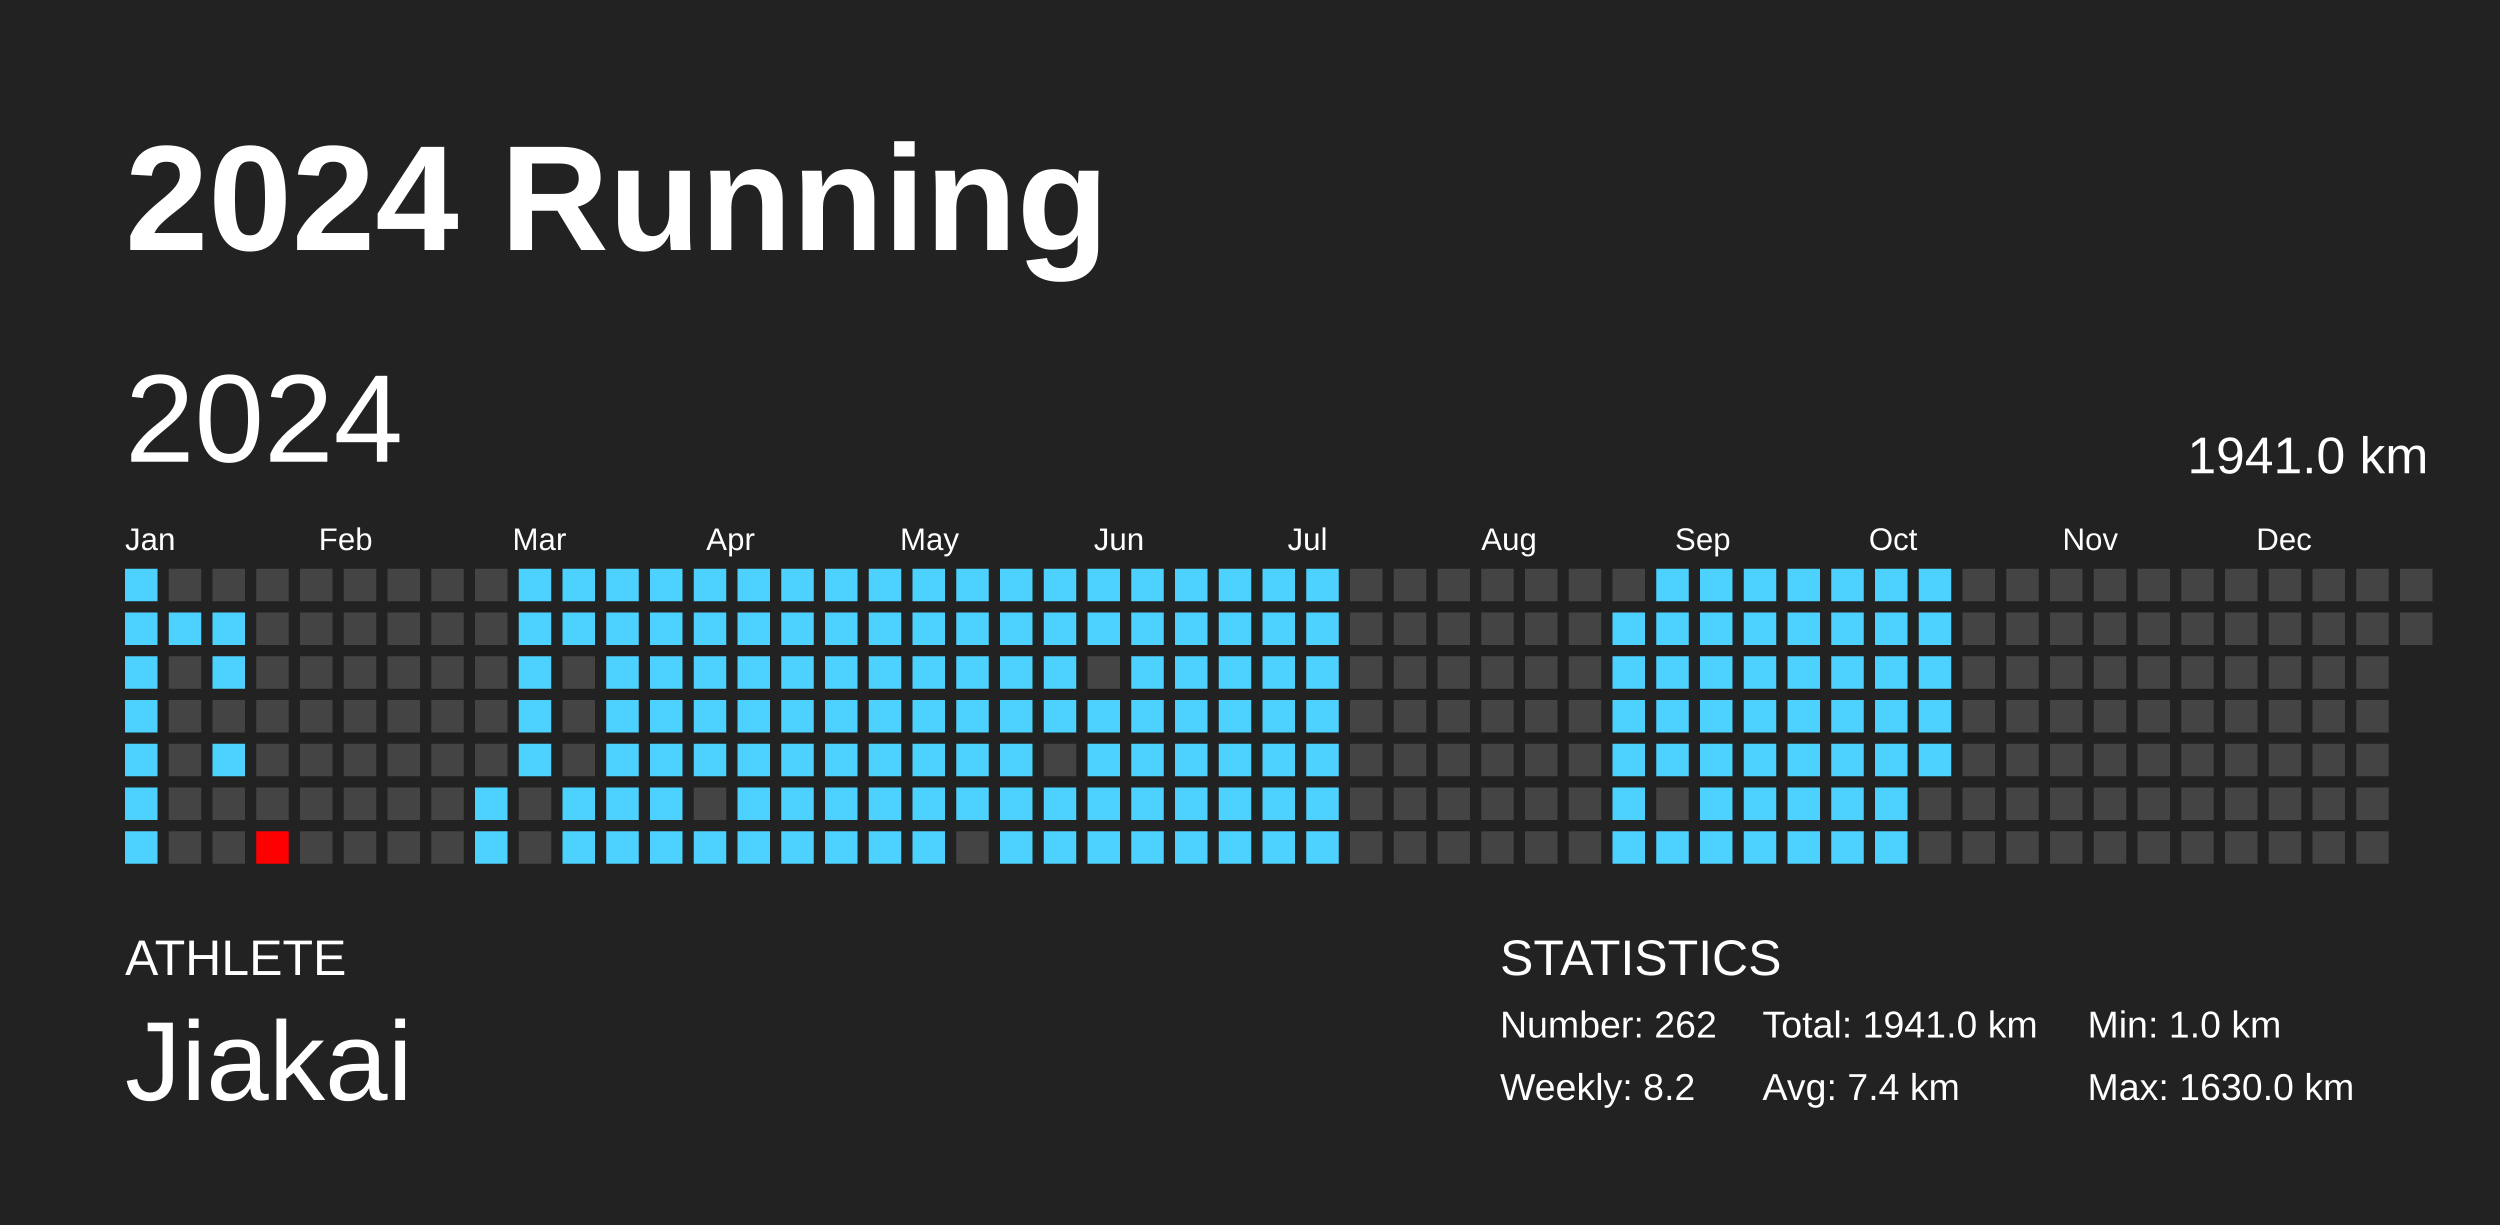
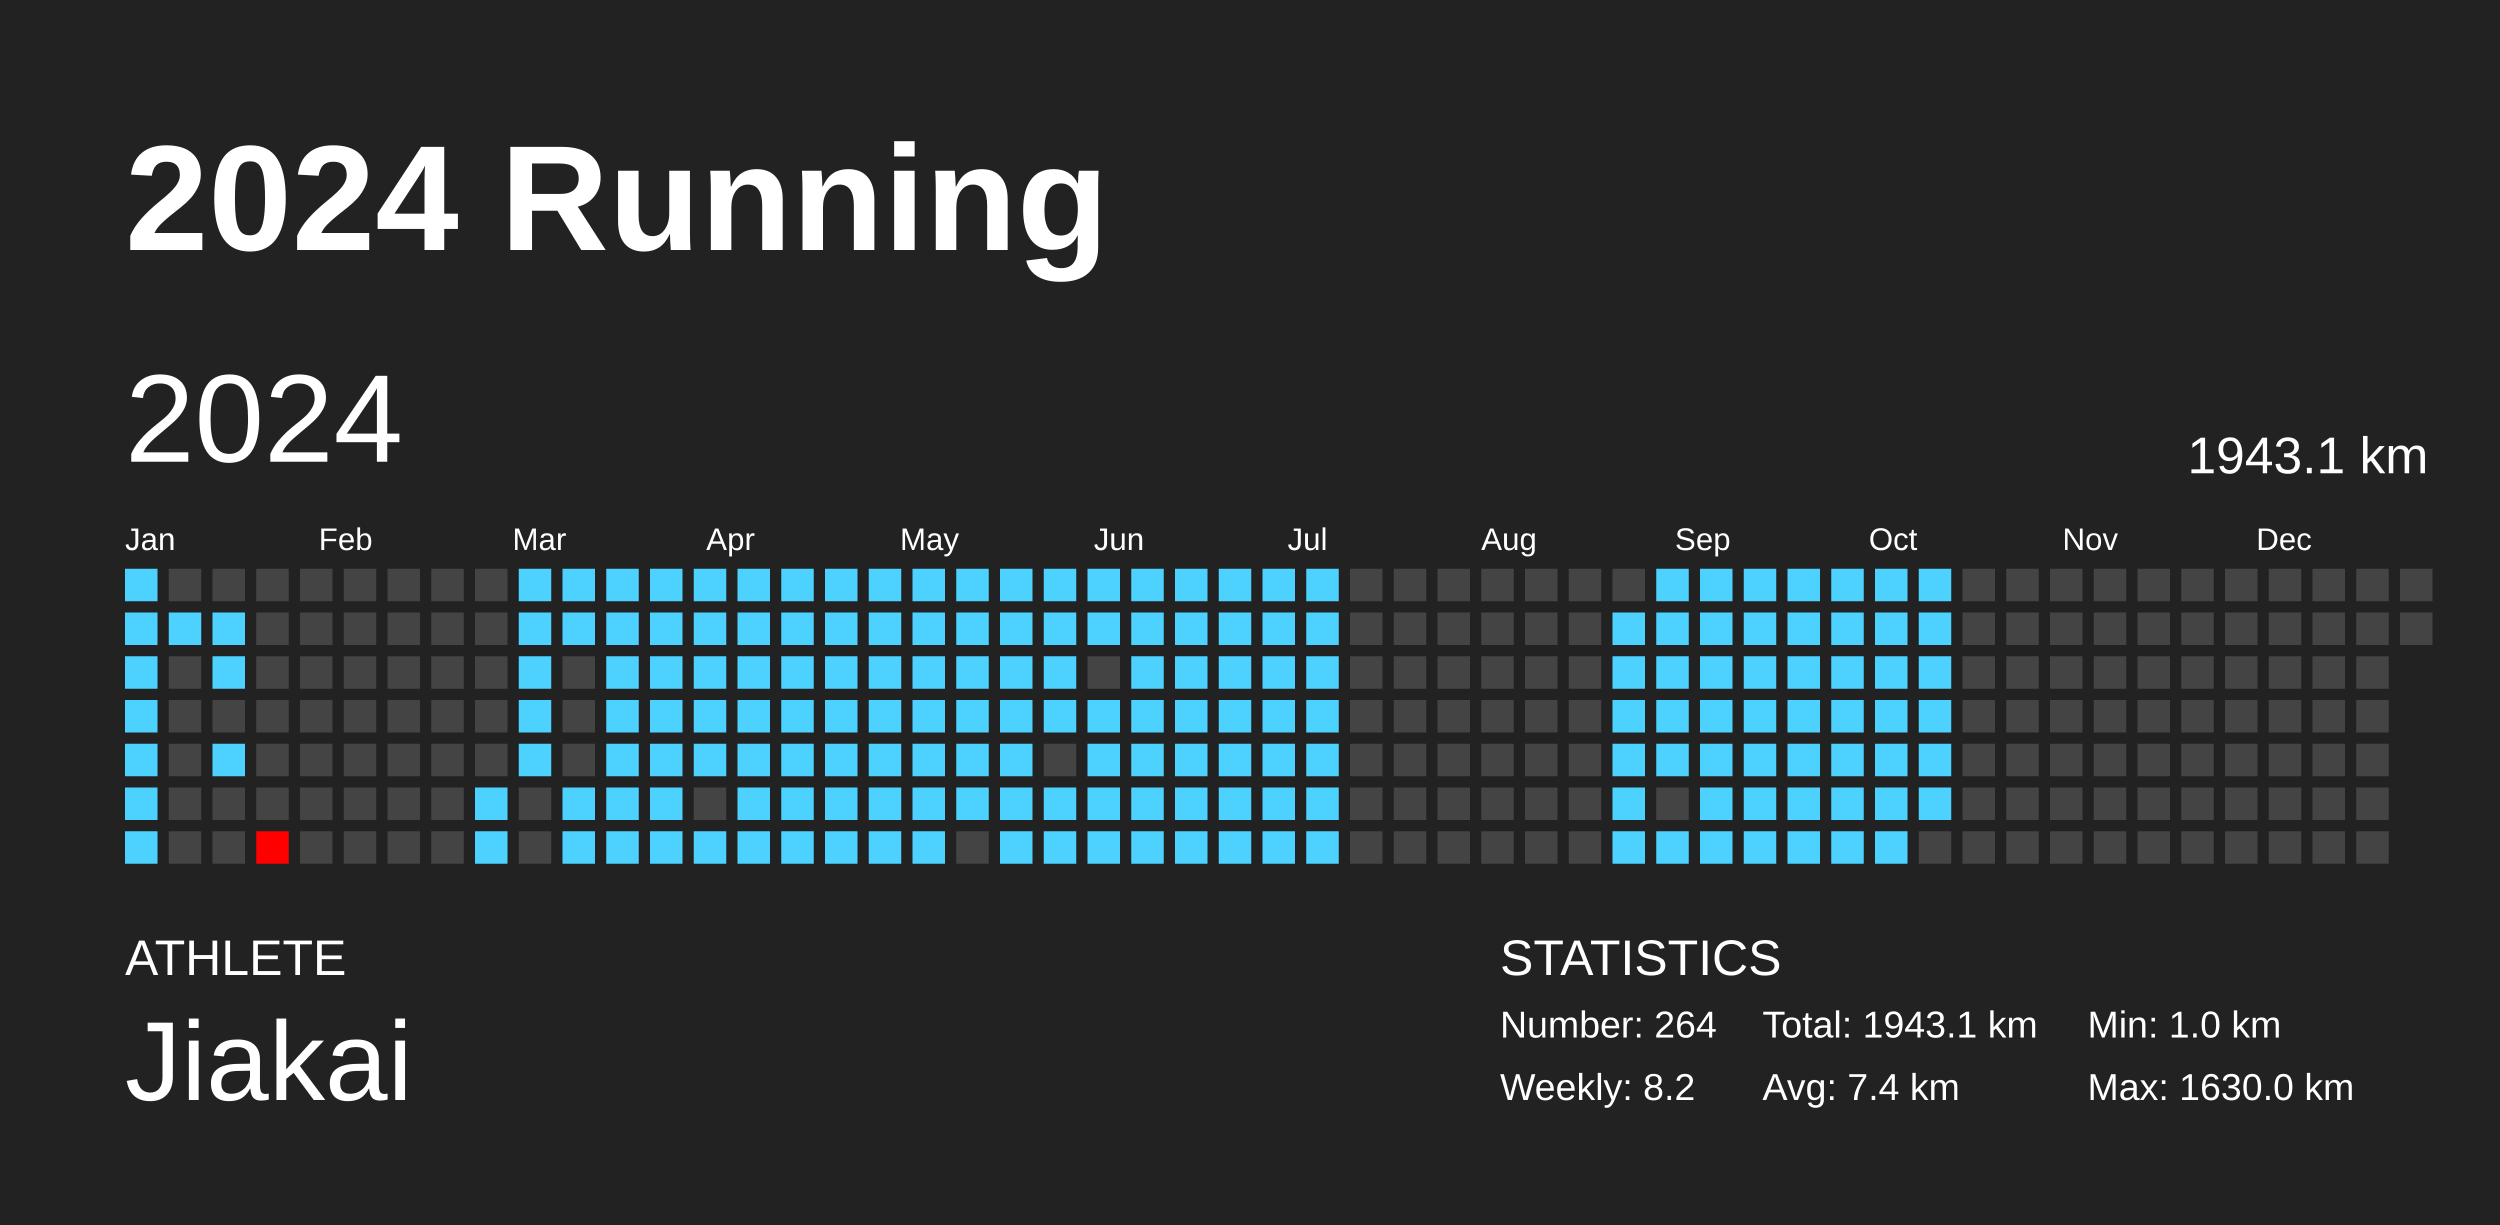
<svg xmlns="http://www.w3.org/2000/svg" baseProfile="full" height="98mm" version="1.1" viewBox="0,0,200,98" width="200mm">
  <defs />
  <rect fill="#222222" height="98" width="200" x="0" y="0" />
  <text fill="#FFFFFF" style="font-size:12px; font-family:Arial; font-weight:bold;" x="10" y="20">2024 Running</text>
  <text fill="#FFFFFF" style="font-size:4px; font-family:Arial" x="10" y="78">ATHLETE</text>
  <text fill="#FFFFFF" style="font-size:9px; font-family:Arial" x="10" y="88">Jiakai</text>
  <text fill="#FFFFFF" style="font-size:4px; font-family:Arial" x="120" y="78">STATISTICS</text>
-   <text fill="#FFFFFF" style="font-size:3px; font-family:Arial" x="120" y="83">Number: 262</text>
+   <text fill="#FFFFFF" style="font-size:3px; font-family:Arial" x="120" y="83">Number: 264</text>
  <text fill="#FFFFFF" style="font-size:3px; font-family:Arial" x="120" y="88">Weekly: 8.2</text>
-   <text fill="#FFFFFF" style="font-size:3px; font-family:Arial" x="141" y="83">Total: 1941.0 km</text>
+   <text fill="#FFFFFF" style="font-size:3px; font-family:Arial" x="141" y="83">Total: 1943.1 km</text>
  <text fill="#FFFFFF" style="font-size:3px; font-family:Arial" x="141" y="88">Avg: 7.4 km</text>
  <text fill="#FFFFFF" style="font-size:3px; font-family:Arial" x="167" y="83">Min: 1.0 km</text>
  <text fill="#FFFFFF" style="font-size:3px; font-family:Arial" x="167" y="88">Max: 1630.0 km</text>
  <text dominant-baseline="hanging" fill="#FFFFFF" style="font-size:10.0px; font-family:Arial;" x="10" y="30">2024</text>
-   <text dominant-baseline="hanging" fill="#FFFFFF" style="font-size:4.125px; font-family:Arial;" x="175" y="35">1941.0 km</text>
+   <text dominant-baseline="hanging" fill="#FFFFFF" style="font-size:4.125px; font-family:Arial;" x="175" y="35">1943.1 km</text>
  <text fill="#FFFFFF" style="font-size:2.5px; font-family:Arial" x="10.0" y="44">Jan</text>
  <text fill="#FFFFFF" style="font-size:2.5px; font-family:Arial" x="25.5" y="44">Feb</text>
  <text fill="#FFFFFF" style="font-size:2.5px; font-family:Arial" x="41.0" y="44">Mar</text>
  <text fill="#FFFFFF" style="font-size:2.5px; font-family:Arial" x="56.5" y="44">Apr</text>
  <text fill="#FFFFFF" style="font-size:2.5px; font-family:Arial" x="72.0" y="44">May</text>
  <text fill="#FFFFFF" style="font-size:2.5px; font-family:Arial" x="87.5" y="44">Jun</text>
  <text fill="#FFFFFF" style="font-size:2.5px; font-family:Arial" x="103.0" y="44">Jul</text>
  <text fill="#FFFFFF" style="font-size:2.5px; font-family:Arial" x="118.5" y="44">Aug</text>
  <text fill="#FFFFFF" style="font-size:2.5px; font-family:Arial" x="134.0" y="44">Sep</text>
  <text fill="#FFFFFF" style="font-size:2.5px; font-family:Arial" x="149.5" y="44">Oct</text>
  <text fill="#FFFFFF" style="font-size:2.5px; font-family:Arial" x="165.0" y="44">Nov</text>
  <text fill="#FFFFFF" style="font-size:2.5px; font-family:Arial" x="180.5" y="44">Dec</text>
  <rect fill="#4dd2ff" height="2.6" width="2.6" x="10.0" y="45.5" />
  <rect fill="#4dd2ff" height="2.6" width="2.6" x="10.0" y="49.0" />
  <rect fill="#4dd2ff" height="2.6" width="2.6" x="10.0" y="52.5" />
  <rect fill="#4dd2ff" height="2.6" width="2.6" x="10.0" y="56.0" />
  <rect fill="#4dd2ff" height="2.6" width="2.6" x="10.0" y="59.5" />
  <rect fill="#4dd2ff" height="2.6" width="2.6" x="10.0" y="63.0" />
  <rect fill="#4dd2ff" height="2.6" width="2.6" x="10.0" y="66.5" />
  <rect fill="#444444" height="2.6" width="2.6" x="13.5" y="45.5" />
  <rect fill="#4dd2ff" height="2.6" width="2.6" x="13.5" y="49.0" />
  <rect fill="#444444" height="2.6" width="2.6" x="13.5" y="52.5" />
  <rect fill="#444444" height="2.6" width="2.6" x="13.5" y="56.0" />
  <rect fill="#444444" height="2.6" width="2.6" x="13.5" y="59.5" />
  <rect fill="#444444" height="2.6" width="2.6" x="13.5" y="63.0" />
  <rect fill="#444444" height="2.6" width="2.6" x="13.5" y="66.5" />
  <rect fill="#444444" height="2.6" width="2.6" x="17.0" y="45.5" />
  <rect fill="#4dd2ff" height="2.6" width="2.6" x="17.0" y="49.0" />
  <rect fill="#4dd2ff" height="2.6" width="2.6" x="17.0" y="52.5" />
  <rect fill="#444444" height="2.6" width="2.6" x="17.0" y="56.0" />
  <rect fill="#4dd2ff" height="2.6" width="2.6" x="17.0" y="59.5" />
  <rect fill="#444444" height="2.6" width="2.6" x="17.0" y="63.0" />
  <rect fill="#444444" height="2.6" width="2.6" x="17.0" y="66.5" />
  <rect fill="#444444" height="2.6" width="2.6" x="20.5" y="45.5" />
  <rect fill="#444444" height="2.6" width="2.6" x="20.5" y="49.0" />
  <rect fill="#444444" height="2.6" width="2.6" x="20.5" y="52.5" />
  <rect fill="#444444" height="2.6" width="2.6" x="20.5" y="56.0" />
  <rect fill="#444444" height="2.6" width="2.6" x="20.5" y="59.5" />
  <rect fill="#444444" height="2.6" width="2.6" x="20.5" y="63.0" />
  <rect fill="red" height="2.6" width="2.6" x="20.5" y="66.5" />
  <rect fill="#444444" height="2.6" width="2.6" x="24.0" y="45.5" />
  <rect fill="#444444" height="2.6" width="2.6" x="24.0" y="49.0" />
  <rect fill="#444444" height="2.6" width="2.6" x="24.0" y="52.5" />
  <rect fill="#444444" height="2.6" width="2.6" x="24.0" y="56.0" />
  <rect fill="#444444" height="2.6" width="2.6" x="24.0" y="59.5" />
  <rect fill="#444444" height="2.6" width="2.6" x="24.0" y="63.0" />
  <rect fill="#444444" height="2.6" width="2.6" x="24.0" y="66.5" />
  <rect fill="#444444" height="2.6" width="2.6" x="27.5" y="45.5" />
  <rect fill="#444444" height="2.6" width="2.6" x="27.5" y="49.0" />
  <rect fill="#444444" height="2.6" width="2.6" x="27.5" y="52.5" />
  <rect fill="#444444" height="2.6" width="2.6" x="27.5" y="56.0" />
  <rect fill="#444444" height="2.6" width="2.6" x="27.5" y="59.5" />
  <rect fill="#444444" height="2.6" width="2.6" x="27.5" y="63.0" />
  <rect fill="#444444" height="2.6" width="2.6" x="27.5" y="66.5" />
  <rect fill="#444444" height="2.6" width="2.6" x="31.0" y="45.5" />
  <rect fill="#444444" height="2.6" width="2.6" x="31.0" y="49.0" />
  <rect fill="#444444" height="2.6" width="2.6" x="31.0" y="52.5" />
  <rect fill="#444444" height="2.6" width="2.6" x="31.0" y="56.0" />
  <rect fill="#444444" height="2.6" width="2.6" x="31.0" y="59.5" />
  <rect fill="#444444" height="2.6" width="2.6" x="31.0" y="63.0" />
  <rect fill="#444444" height="2.6" width="2.6" x="31.0" y="66.5" />
  <rect fill="#444444" height="2.6" width="2.6" x="34.5" y="45.5" />
  <rect fill="#444444" height="2.6" width="2.6" x="34.5" y="49.0" />
  <rect fill="#444444" height="2.6" width="2.6" x="34.5" y="52.5" />
  <rect fill="#444444" height="2.6" width="2.6" x="34.5" y="56.0" />
  <rect fill="#444444" height="2.6" width="2.6" x="34.5" y="59.5" />
  <rect fill="#444444" height="2.6" width="2.6" x="34.5" y="63.0" />
  <rect fill="#444444" height="2.6" width="2.6" x="34.5" y="66.5" />
  <rect fill="#444444" height="2.6" width="2.6" x="38.0" y="45.5" />
  <rect fill="#444444" height="2.6" width="2.6" x="38.0" y="49.0" />
  <rect fill="#444444" height="2.6" width="2.6" x="38.0" y="52.5" />
  <rect fill="#444444" height="2.6" width="2.6" x="38.0" y="56.0" />
  <rect fill="#444444" height="2.6" width="2.6" x="38.0" y="59.5" />
  <rect fill="#4dd2ff" height="2.6" width="2.6" x="38.0" y="63.0" />
  <rect fill="#4dd2ff" height="2.6" width="2.6" x="38.0" y="66.5" />
  <rect fill="#4dd2ff" height="2.6" width="2.6" x="41.5" y="45.5" />
  <rect fill="#4dd2ff" height="2.6" width="2.6" x="41.5" y="49.0" />
  <rect fill="#4dd2ff" height="2.6" width="2.6" x="41.5" y="52.5" />
  <rect fill="#4dd2ff" height="2.6" width="2.6" x="41.5" y="56.0" />
  <rect fill="#4dd2ff" height="2.6" width="2.6" x="41.5" y="59.5" />
  <rect fill="#444444" height="2.6" width="2.6" x="41.5" y="63.0" />
  <rect fill="#444444" height="2.6" width="2.6" x="41.5" y="66.5" />
  <rect fill="#4dd2ff" height="2.6" width="2.6" x="45.0" y="45.5" />
  <rect fill="#4dd2ff" height="2.6" width="2.6" x="45.0" y="49.0" />
  <rect fill="#444444" height="2.6" width="2.6" x="45.0" y="52.5" />
  <rect fill="#444444" height="2.6" width="2.6" x="45.0" y="56.0" />
  <rect fill="#444444" height="2.6" width="2.6" x="45.0" y="59.5" />
  <rect fill="#4dd2ff" height="2.6" width="2.6" x="45.0" y="63.0" />
  <rect fill="#4dd2ff" height="2.6" width="2.6" x="45.0" y="66.5" />
  <rect fill="#4dd2ff" height="2.6" width="2.6" x="48.5" y="45.5" />
  <rect fill="#4dd2ff" height="2.6" width="2.6" x="48.5" y="49.0" />
  <rect fill="#4dd2ff" height="2.6" width="2.6" x="48.5" y="52.5" />
  <rect fill="#4dd2ff" height="2.6" width="2.6" x="48.5" y="56.0" />
  <rect fill="#4dd2ff" height="2.6" width="2.6" x="48.5" y="59.5" />
  <rect fill="#4dd2ff" height="2.6" width="2.6" x="48.5" y="63.0" />
  <rect fill="#4dd2ff" height="2.6" width="2.6" x="48.5" y="66.5" />
  <rect fill="#4dd2ff" height="2.6" width="2.6" x="52.0" y="45.5" />
  <rect fill="#4dd2ff" height="2.6" width="2.6" x="52.0" y="49.0" />
  <rect fill="#4dd2ff" height="2.6" width="2.6" x="52.0" y="52.5" />
  <rect fill="#4dd2ff" height="2.6" width="2.6" x="52.0" y="56.0" />
  <rect fill="#4dd2ff" height="2.6" width="2.6" x="52.0" y="59.5" />
  <rect fill="#4dd2ff" height="2.6" width="2.6" x="52.0" y="63.0" />
  <rect fill="#4dd2ff" height="2.6" width="2.6" x="52.0" y="66.5" />
  <rect fill="#4dd2ff" height="2.6" width="2.6" x="55.5" y="45.5" />
  <rect fill="#4dd2ff" height="2.6" width="2.6" x="55.5" y="49.0" />
  <rect fill="#4dd2ff" height="2.6" width="2.6" x="55.5" y="52.5" />
  <rect fill="#4dd2ff" height="2.6" width="2.6" x="55.5" y="56.0" />
  <rect fill="#4dd2ff" height="2.6" width="2.6" x="55.5" y="59.5" />
  <rect fill="#444444" height="2.6" width="2.6" x="55.5" y="63.0" />
  <rect fill="#4dd2ff" height="2.6" width="2.6" x="55.5" y="66.5" />
  <rect fill="#4dd2ff" height="2.6" width="2.6" x="59.0" y="45.5" />
  <rect fill="#4dd2ff" height="2.6" width="2.6" x="59.0" y="49.0" />
  <rect fill="#4dd2ff" height="2.6" width="2.6" x="59.0" y="52.5" />
  <rect fill="#4dd2ff" height="2.6" width="2.6" x="59.0" y="56.0" />
  <rect fill="#4dd2ff" height="2.6" width="2.6" x="59.0" y="59.5" />
  <rect fill="#4dd2ff" height="2.6" width="2.6" x="59.0" y="63.0" />
  <rect fill="#4dd2ff" height="2.6" width="2.6" x="59.0" y="66.5" />
  <rect fill="#4dd2ff" height="2.6" width="2.6" x="62.5" y="45.5" />
  <rect fill="#4dd2ff" height="2.6" width="2.6" x="62.5" y="49.0" />
  <rect fill="#4dd2ff" height="2.6" width="2.6" x="62.5" y="52.5" />
  <rect fill="#4dd2ff" height="2.6" width="2.6" x="62.5" y="56.0" />
  <rect fill="#4dd2ff" height="2.6" width="2.6" x="62.5" y="59.5" />
  <rect fill="#4dd2ff" height="2.6" width="2.6" x="62.5" y="63.0" />
  <rect fill="#4dd2ff" height="2.6" width="2.6" x="62.5" y="66.5" />
  <rect fill="#4dd2ff" height="2.6" width="2.6" x="66.0" y="45.5" />
  <rect fill="#4dd2ff" height="2.6" width="2.6" x="66.0" y="49.0" />
  <rect fill="#4dd2ff" height="2.6" width="2.6" x="66.0" y="52.5" />
  <rect fill="#4dd2ff" height="2.6" width="2.6" x="66.0" y="56.0" />
  <rect fill="#4dd2ff" height="2.6" width="2.6" x="66.0" y="59.5" />
  <rect fill="#4dd2ff" height="2.6" width="2.6" x="66.0" y="63.0" />
  <rect fill="#4dd2ff" height="2.6" width="2.6" x="66.0" y="66.5" />
  <rect fill="#4dd2ff" height="2.6" width="2.6" x="69.5" y="45.5" />
  <rect fill="#4dd2ff" height="2.6" width="2.6" x="69.5" y="49.0" />
  <rect fill="#4dd2ff" height="2.6" width="2.6" x="69.5" y="52.5" />
  <rect fill="#4dd2ff" height="2.6" width="2.6" x="69.5" y="56.0" />
  <rect fill="#4dd2ff" height="2.6" width="2.6" x="69.5" y="59.5" />
  <rect fill="#4dd2ff" height="2.6" width="2.6" x="69.5" y="63.0" />
  <rect fill="#4dd2ff" height="2.6" width="2.6" x="69.5" y="66.5" />
  <rect fill="#4dd2ff" height="2.6" width="2.6" x="73.0" y="45.5" />
  <rect fill="#4dd2ff" height="2.6" width="2.6" x="73.0" y="49.0" />
  <rect fill="#4dd2ff" height="2.6" width="2.6" x="73.0" y="52.5" />
  <rect fill="#4dd2ff" height="2.6" width="2.6" x="73.0" y="56.0" />
  <rect fill="#4dd2ff" height="2.6" width="2.6" x="73.0" y="59.5" />
  <rect fill="#4dd2ff" height="2.6" width="2.6" x="73.0" y="63.0" />
  <rect fill="#4dd2ff" height="2.6" width="2.6" x="73.0" y="66.5" />
  <rect fill="#4dd2ff" height="2.6" width="2.6" x="76.5" y="45.5" />
  <rect fill="#4dd2ff" height="2.6" width="2.6" x="76.5" y="49.0" />
  <rect fill="#4dd2ff" height="2.6" width="2.6" x="76.5" y="52.5" />
  <rect fill="#4dd2ff" height="2.6" width="2.6" x="76.5" y="56.0" />
  <rect fill="#4dd2ff" height="2.6" width="2.6" x="76.5" y="59.5" />
  <rect fill="#4dd2ff" height="2.6" width="2.6" x="76.5" y="63.0" />
  <rect fill="#444444" height="2.6" width="2.6" x="76.5" y="66.5" />
  <rect fill="#4dd2ff" height="2.6" width="2.6" x="80.0" y="45.5" />
  <rect fill="#4dd2ff" height="2.6" width="2.6" x="80.0" y="49.0" />
  <rect fill="#4dd2ff" height="2.6" width="2.6" x="80.0" y="52.5" />
  <rect fill="#4dd2ff" height="2.6" width="2.6" x="80.0" y="56.0" />
  <rect fill="#4dd2ff" height="2.6" width="2.6" x="80.0" y="59.5" />
  <rect fill="#4dd2ff" height="2.6" width="2.6" x="80.0" y="63.0" />
  <rect fill="#4dd2ff" height="2.6" width="2.6" x="80.0" y="66.5" />
  <rect fill="#4dd2ff" height="2.6" width="2.6" x="83.5" y="45.5" />
  <rect fill="#4dd2ff" height="2.6" width="2.6" x="83.5" y="49.0" />
  <rect fill="#4dd2ff" height="2.6" width="2.6" x="83.5" y="52.5" />
  <rect fill="#4dd2ff" height="2.6" width="2.6" x="83.5" y="56.0" />
  <rect fill="#444444" height="2.6" width="2.6" x="83.5" y="59.5" />
  <rect fill="#4dd2ff" height="2.6" width="2.6" x="83.5" y="63.0" />
  <rect fill="#4dd2ff" height="2.6" width="2.6" x="83.5" y="66.5" />
  <rect fill="#4dd2ff" height="2.6" width="2.6" x="87.0" y="45.5" />
  <rect fill="#4dd2ff" height="2.6" width="2.6" x="87.0" y="49.0" />
  <rect fill="#444444" height="2.6" width="2.6" x="87.0" y="52.5" />
  <rect fill="#4dd2ff" height="2.6" width="2.6" x="87.0" y="56.0" />
  <rect fill="#4dd2ff" height="2.6" width="2.6" x="87.0" y="59.5" />
  <rect fill="#4dd2ff" height="2.6" width="2.6" x="87.0" y="63.0" />
  <rect fill="#4dd2ff" height="2.6" width="2.6" x="87.0" y="66.5" />
  <rect fill="#4dd2ff" height="2.6" width="2.6" x="90.5" y="45.5" />
  <rect fill="#4dd2ff" height="2.6" width="2.6" x="90.5" y="49.0" />
  <rect fill="#4dd2ff" height="2.6" width="2.6" x="90.5" y="52.5" />
  <rect fill="#4dd2ff" height="2.6" width="2.6" x="90.5" y="56.0" />
  <rect fill="#4dd2ff" height="2.6" width="2.6" x="90.5" y="59.5" />
  <rect fill="#4dd2ff" height="2.6" width="2.6" x="90.5" y="63.0" />
  <rect fill="#4dd2ff" height="2.6" width="2.6" x="90.5" y="66.5" />
  <rect fill="#4dd2ff" height="2.6" width="2.6" x="94.0" y="45.5" />
  <rect fill="#4dd2ff" height="2.6" width="2.6" x="94.0" y="49.0" />
  <rect fill="#4dd2ff" height="2.6" width="2.6" x="94.0" y="52.5" />
  <rect fill="#4dd2ff" height="2.6" width="2.6" x="94.0" y="56.0" />
  <rect fill="#4dd2ff" height="2.6" width="2.6" x="94.0" y="59.5" />
  <rect fill="#4dd2ff" height="2.6" width="2.6" x="94.0" y="63.0" />
  <rect fill="#4dd2ff" height="2.6" width="2.6" x="94.0" y="66.5" />
  <rect fill="#4dd2ff" height="2.6" width="2.6" x="97.5" y="45.5" />
  <rect fill="#4dd2ff" height="2.6" width="2.6" x="97.5" y="49.0" />
  <rect fill="#4dd2ff" height="2.6" width="2.6" x="97.5" y="52.5" />
  <rect fill="#4dd2ff" height="2.6" width="2.6" x="97.5" y="56.0" />
  <rect fill="#4dd2ff" height="2.6" width="2.6" x="97.5" y="59.5" />
  <rect fill="#4dd2ff" height="2.6" width="2.6" x="97.5" y="63.0" />
  <rect fill="#4dd2ff" height="2.6" width="2.6" x="97.5" y="66.5" />
  <rect fill="#4dd2ff" height="2.6" width="2.6" x="101.0" y="45.5" />
  <rect fill="#4dd2ff" height="2.6" width="2.6" x="101.0" y="49.0" />
  <rect fill="#4dd2ff" height="2.6" width="2.6" x="101.0" y="52.5" />
  <rect fill="#4dd2ff" height="2.6" width="2.6" x="101.0" y="56.0" />
  <rect fill="#4dd2ff" height="2.6" width="2.6" x="101.0" y="59.5" />
  <rect fill="#4dd2ff" height="2.6" width="2.6" x="101.0" y="63.0" />
  <rect fill="#4dd2ff" height="2.6" width="2.6" x="101.0" y="66.5" />
  <rect fill="#4dd2ff" height="2.6" width="2.6" x="104.5" y="45.5" />
  <rect fill="#4dd2ff" height="2.6" width="2.6" x="104.5" y="49.0" />
  <rect fill="#4dd2ff" height="2.6" width="2.6" x="104.5" y="52.5" />
  <rect fill="#4dd2ff" height="2.6" width="2.6" x="104.5" y="56.0" />
  <rect fill="#4dd2ff" height="2.6" width="2.6" x="104.5" y="59.5" />
  <rect fill="#4dd2ff" height="2.6" width="2.6" x="104.5" y="63.0" />
  <rect fill="#4dd2ff" height="2.6" width="2.6" x="104.5" y="66.5" />
  <rect fill="#444444" height="2.6" width="2.6" x="108.0" y="45.5" />
  <rect fill="#444444" height="2.6" width="2.6" x="108.0" y="49.0" />
  <rect fill="#444444" height="2.6" width="2.6" x="108.0" y="52.5" />
  <rect fill="#444444" height="2.6" width="2.6" x="108.0" y="56.0" />
  <rect fill="#444444" height="2.6" width="2.6" x="108.0" y="59.5" />
  <rect fill="#444444" height="2.6" width="2.6" x="108.0" y="63.0" />
  <rect fill="#444444" height="2.6" width="2.6" x="108.0" y="66.5" />
  <rect fill="#444444" height="2.6" width="2.6" x="111.5" y="45.5" />
  <rect fill="#444444" height="2.6" width="2.6" x="111.5" y="49.0" />
  <rect fill="#444444" height="2.6" width="2.6" x="111.5" y="52.5" />
  <rect fill="#444444" height="2.6" width="2.6" x="111.5" y="56.0" />
  <rect fill="#444444" height="2.6" width="2.6" x="111.5" y="59.5" />
  <rect fill="#444444" height="2.6" width="2.6" x="111.5" y="63.0" />
  <rect fill="#444444" height="2.6" width="2.6" x="111.5" y="66.5" />
  <rect fill="#444444" height="2.6" width="2.6" x="115.0" y="45.5" />
  <rect fill="#444444" height="2.6" width="2.6" x="115.0" y="49.0" />
  <rect fill="#444444" height="2.6" width="2.6" x="115.0" y="52.5" />
  <rect fill="#444444" height="2.6" width="2.6" x="115.0" y="56.0" />
  <rect fill="#444444" height="2.6" width="2.6" x="115.0" y="59.5" />
  <rect fill="#444444" height="2.6" width="2.6" x="115.0" y="63.0" />
  <rect fill="#444444" height="2.6" width="2.6" x="115.0" y="66.5" />
  <rect fill="#444444" height="2.6" width="2.6" x="118.5" y="45.5" />
  <rect fill="#444444" height="2.6" width="2.6" x="118.5" y="49.0" />
  <rect fill="#444444" height="2.6" width="2.6" x="118.5" y="52.5" />
  <rect fill="#444444" height="2.6" width="2.6" x="118.5" y="56.0" />
  <rect fill="#444444" height="2.6" width="2.6" x="118.5" y="59.5" />
  <rect fill="#444444" height="2.6" width="2.6" x="118.5" y="63.0" />
  <rect fill="#444444" height="2.6" width="2.6" x="118.5" y="66.5" />
  <rect fill="#444444" height="2.6" width="2.6" x="122.0" y="45.5" />
  <rect fill="#444444" height="2.6" width="2.6" x="122.0" y="49.0" />
  <rect fill="#444444" height="2.6" width="2.6" x="122.0" y="52.5" />
  <rect fill="#444444" height="2.6" width="2.6" x="122.0" y="56.0" />
  <rect fill="#444444" height="2.6" width="2.6" x="122.0" y="59.5" />
  <rect fill="#444444" height="2.6" width="2.6" x="122.0" y="63.0" />
  <rect fill="#444444" height="2.6" width="2.6" x="122.0" y="66.5" />
  <rect fill="#444444" height="2.6" width="2.6" x="125.5" y="45.5" />
  <rect fill="#444444" height="2.6" width="2.6" x="125.5" y="49.0" />
  <rect fill="#444444" height="2.6" width="2.6" x="125.5" y="52.5" />
  <rect fill="#444444" height="2.6" width="2.6" x="125.5" y="56.0" />
  <rect fill="#444444" height="2.6" width="2.6" x="125.5" y="59.5" />
  <rect fill="#444444" height="2.6" width="2.6" x="125.5" y="63.0" />
  <rect fill="#444444" height="2.6" width="2.6" x="125.5" y="66.5" />
  <rect fill="#444444" height="2.6" width="2.6" x="129.0" y="45.5" />
  <rect fill="#4dd2ff" height="2.6" width="2.6" x="129.0" y="49.0" />
  <rect fill="#4dd2ff" height="2.6" width="2.6" x="129.0" y="52.5" />
  <rect fill="#4dd2ff" height="2.6" width="2.6" x="129.0" y="56.0" />
  <rect fill="#4dd2ff" height="2.6" width="2.6" x="129.0" y="59.5" />
  <rect fill="#4dd2ff" height="2.6" width="2.6" x="129.0" y="63.0" />
  <rect fill="#4dd2ff" height="2.6" width="2.6" x="129.0" y="66.5" />
  <rect fill="#4dd2ff" height="2.6" width="2.6" x="132.5" y="45.5" />
  <rect fill="#4dd2ff" height="2.6" width="2.6" x="132.5" y="49.0" />
  <rect fill="#4dd2ff" height="2.6" width="2.6" x="132.5" y="52.5" />
  <rect fill="#4dd2ff" height="2.6" width="2.6" x="132.5" y="56.0" />
  <rect fill="#4dd2ff" height="2.6" width="2.6" x="132.5" y="59.5" />
  <rect fill="#444444" height="2.6" width="2.6" x="132.5" y="63.0" />
  <rect fill="#4dd2ff" height="2.6" width="2.6" x="132.5" y="66.5" />
  <rect fill="#4dd2ff" height="2.6" width="2.6" x="136.0" y="45.5" />
  <rect fill="#4dd2ff" height="2.6" width="2.6" x="136.0" y="49.0" />
  <rect fill="#4dd2ff" height="2.6" width="2.6" x="136.0" y="52.5" />
  <rect fill="#4dd2ff" height="2.6" width="2.6" x="136.0" y="56.0" />
  <rect fill="#4dd2ff" height="2.6" width="2.6" x="136.0" y="59.5" />
  <rect fill="#4dd2ff" height="2.6" width="2.6" x="136.0" y="63.0" />
  <rect fill="#4dd2ff" height="2.6" width="2.6" x="136.0" y="66.5" />
  <rect fill="#4dd2ff" height="2.6" width="2.6" x="139.5" y="45.5" />
  <rect fill="#4dd2ff" height="2.6" width="2.6" x="139.5" y="49.0" />
  <rect fill="#4dd2ff" height="2.6" width="2.6" x="139.5" y="52.5" />
  <rect fill="#4dd2ff" height="2.6" width="2.6" x="139.5" y="56.0" />
  <rect fill="#4dd2ff" height="2.6" width="2.6" x="139.5" y="59.5" />
  <rect fill="#4dd2ff" height="2.6" width="2.6" x="139.5" y="63.0" />
  <rect fill="#4dd2ff" height="2.6" width="2.6" x="139.5" y="66.5" />
  <rect fill="#4dd2ff" height="2.6" width="2.6" x="143.0" y="45.5" />
  <rect fill="#4dd2ff" height="2.6" width="2.6" x="143.0" y="49.0" />
  <rect fill="#4dd2ff" height="2.6" width="2.6" x="143.0" y="52.5" />
  <rect fill="#4dd2ff" height="2.6" width="2.6" x="143.0" y="56.0" />
  <rect fill="#4dd2ff" height="2.6" width="2.6" x="143.0" y="59.5" />
  <rect fill="#4dd2ff" height="2.6" width="2.6" x="143.0" y="63.0" />
  <rect fill="#4dd2ff" height="2.6" width="2.6" x="143.0" y="66.5" />
  <rect fill="#4dd2ff" height="2.6" width="2.6" x="146.5" y="45.5" />
  <rect fill="#4dd2ff" height="2.6" width="2.6" x="146.5" y="49.0" />
  <rect fill="#4dd2ff" height="2.6" width="2.6" x="146.5" y="52.5" />
  <rect fill="#4dd2ff" height="2.6" width="2.6" x="146.5" y="56.0" />
  <rect fill="#4dd2ff" height="2.6" width="2.6" x="146.5" y="59.5" />
  <rect fill="#4dd2ff" height="2.6" width="2.6" x="146.5" y="63.0" />
  <rect fill="#4dd2ff" height="2.6" width="2.6" x="146.5" y="66.5" />
  <rect fill="#4dd2ff" height="2.6" width="2.6" x="150.0" y="45.5" />
  <rect fill="#4dd2ff" height="2.6" width="2.6" x="150.0" y="49.0" />
  <rect fill="#4dd2ff" height="2.6" width="2.6" x="150.0" y="52.5" />
  <rect fill="#4dd2ff" height="2.6" width="2.6" x="150.0" y="56.0" />
  <rect fill="#4dd2ff" height="2.6" width="2.6" x="150.0" y="59.5" />
  <rect fill="#4dd2ff" height="2.6" width="2.6" x="150.0" y="63.0" />
  <rect fill="#4dd2ff" height="2.6" width="2.6" x="150.0" y="66.5" />
  <rect fill="#4dd2ff" height="2.6" width="2.6" x="153.5" y="45.5" />
  <rect fill="#4dd2ff" height="2.6" width="2.6" x="153.5" y="49.0" />
  <rect fill="#4dd2ff" height="2.6" width="2.6" x="153.5" y="52.5" />
  <rect fill="#4dd2ff" height="2.6" width="2.6" x="153.5" y="56.0" />
  <rect fill="#4dd2ff" height="2.6" width="2.6" x="153.5" y="59.5" />
-   <rect fill="#444444" height="2.6" width="2.6" x="153.5" y="63.0" />
+   <rect fill="#4dd2ff" height="2.6" width="2.6" x="153.5" y="63.0" />
  <rect fill="#444444" height="2.6" width="2.6" x="153.5" y="66.5" />
  <rect fill="#444444" height="2.6" width="2.6" x="157.0" y="45.5" />
  <rect fill="#444444" height="2.6" width="2.6" x="157.0" y="49.0" />
  <rect fill="#444444" height="2.6" width="2.6" x="157.0" y="52.5" />
  <rect fill="#444444" height="2.6" width="2.6" x="157.0" y="56.0" />
  <rect fill="#444444" height="2.6" width="2.6" x="157.0" y="59.5" />
  <rect fill="#444444" height="2.6" width="2.6" x="157.0" y="63.0" />
  <rect fill="#444444" height="2.6" width="2.6" x="157.0" y="66.5" />
  <rect fill="#444444" height="2.6" width="2.6" x="160.5" y="45.5" />
  <rect fill="#444444" height="2.6" width="2.6" x="160.5" y="49.0" />
  <rect fill="#444444" height="2.6" width="2.6" x="160.5" y="52.5" />
  <rect fill="#444444" height="2.6" width="2.6" x="160.5" y="56.0" />
  <rect fill="#444444" height="2.6" width="2.6" x="160.5" y="59.5" />
  <rect fill="#444444" height="2.6" width="2.6" x="160.5" y="63.0" />
  <rect fill="#444444" height="2.6" width="2.6" x="160.5" y="66.5" />
  <rect fill="#444444" height="2.6" width="2.6" x="164.0" y="45.5" />
  <rect fill="#444444" height="2.6" width="2.6" x="164.0" y="49.0" />
  <rect fill="#444444" height="2.6" width="2.6" x="164.0" y="52.5" />
  <rect fill="#444444" height="2.6" width="2.6" x="164.0" y="56.0" />
  <rect fill="#444444" height="2.6" width="2.6" x="164.0" y="59.5" />
  <rect fill="#444444" height="2.6" width="2.6" x="164.0" y="63.0" />
  <rect fill="#444444" height="2.6" width="2.6" x="164.0" y="66.5" />
  <rect fill="#444444" height="2.6" width="2.6" x="167.5" y="45.5" />
  <rect fill="#444444" height="2.6" width="2.6" x="167.5" y="49.0" />
  <rect fill="#444444" height="2.6" width="2.6" x="167.5" y="52.5" />
  <rect fill="#444444" height="2.6" width="2.6" x="167.5" y="56.0" />
  <rect fill="#444444" height="2.6" width="2.6" x="167.5" y="59.5" />
  <rect fill="#444444" height="2.6" width="2.6" x="167.5" y="63.0" />
  <rect fill="#444444" height="2.6" width="2.6" x="167.5" y="66.5" />
  <rect fill="#444444" height="2.6" width="2.6" x="171.0" y="45.5" />
  <rect fill="#444444" height="2.6" width="2.6" x="171.0" y="49.0" />
  <rect fill="#444444" height="2.6" width="2.6" x="171.0" y="52.5" />
  <rect fill="#444444" height="2.6" width="2.6" x="171.0" y="56.0" />
  <rect fill="#444444" height="2.6" width="2.6" x="171.0" y="59.5" />
  <rect fill="#444444" height="2.6" width="2.6" x="171.0" y="63.0" />
  <rect fill="#444444" height="2.6" width="2.6" x="171.0" y="66.5" />
  <rect fill="#444444" height="2.6" width="2.6" x="174.5" y="45.5" />
  <rect fill="#444444" height="2.6" width="2.6" x="174.5" y="49.0" />
  <rect fill="#444444" height="2.6" width="2.6" x="174.5" y="52.5" />
  <rect fill="#444444" height="2.6" width="2.6" x="174.5" y="56.0" />
  <rect fill="#444444" height="2.6" width="2.6" x="174.5" y="59.5" />
  <rect fill="#444444" height="2.6" width="2.6" x="174.5" y="63.0" />
  <rect fill="#444444" height="2.6" width="2.6" x="174.5" y="66.5" />
  <rect fill="#444444" height="2.6" width="2.6" x="178.0" y="45.5" />
  <rect fill="#444444" height="2.6" width="2.6" x="178.0" y="49.0" />
  <rect fill="#444444" height="2.6" width="2.6" x="178.0" y="52.5" />
  <rect fill="#444444" height="2.6" width="2.6" x="178.0" y="56.0" />
  <rect fill="#444444" height="2.6" width="2.6" x="178.0" y="59.5" />
  <rect fill="#444444" height="2.6" width="2.6" x="178.0" y="63.0" />
  <rect fill="#444444" height="2.6" width="2.6" x="178.0" y="66.5" />
  <rect fill="#444444" height="2.6" width="2.6" x="181.5" y="45.5" />
  <rect fill="#444444" height="2.6" width="2.6" x="181.5" y="49.0" />
  <rect fill="#444444" height="2.6" width="2.6" x="181.5" y="52.5" />
  <rect fill="#444444" height="2.6" width="2.6" x="181.5" y="56.0" />
  <rect fill="#444444" height="2.6" width="2.6" x="181.5" y="59.5" />
  <rect fill="#444444" height="2.6" width="2.6" x="181.5" y="63.0" />
  <rect fill="#444444" height="2.6" width="2.6" x="181.5" y="66.5" />
  <rect fill="#444444" height="2.6" width="2.6" x="185.0" y="45.5" />
  <rect fill="#444444" height="2.6" width="2.6" x="185.0" y="49.0" />
  <rect fill="#444444" height="2.6" width="2.6" x="185.0" y="52.5" />
  <rect fill="#444444" height="2.6" width="2.6" x="185.0" y="56.0" />
  <rect fill="#444444" height="2.6" width="2.6" x="185.0" y="59.5" />
  <rect fill="#444444" height="2.6" width="2.6" x="185.0" y="63.0" />
  <rect fill="#444444" height="2.6" width="2.6" x="185.0" y="66.5" />
  <rect fill="#444444" height="2.6" width="2.6" x="188.5" y="45.5" />
  <rect fill="#444444" height="2.6" width="2.6" x="188.5" y="49.0" />
  <rect fill="#444444" height="2.6" width="2.6" x="188.5" y="52.5" />
  <rect fill="#444444" height="2.6" width="2.6" x="188.5" y="56.0" />
  <rect fill="#444444" height="2.6" width="2.6" x="188.5" y="59.5" />
  <rect fill="#444444" height="2.6" width="2.6" x="188.5" y="63.0" />
  <rect fill="#444444" height="2.6" width="2.6" x="188.5" y="66.5" />
  <rect fill="#444444" height="2.6" width="2.6" x="192.0" y="45.5" />
  <rect fill="#444444" height="2.6" width="2.6" x="192.0" y="49.0" />
</svg>
